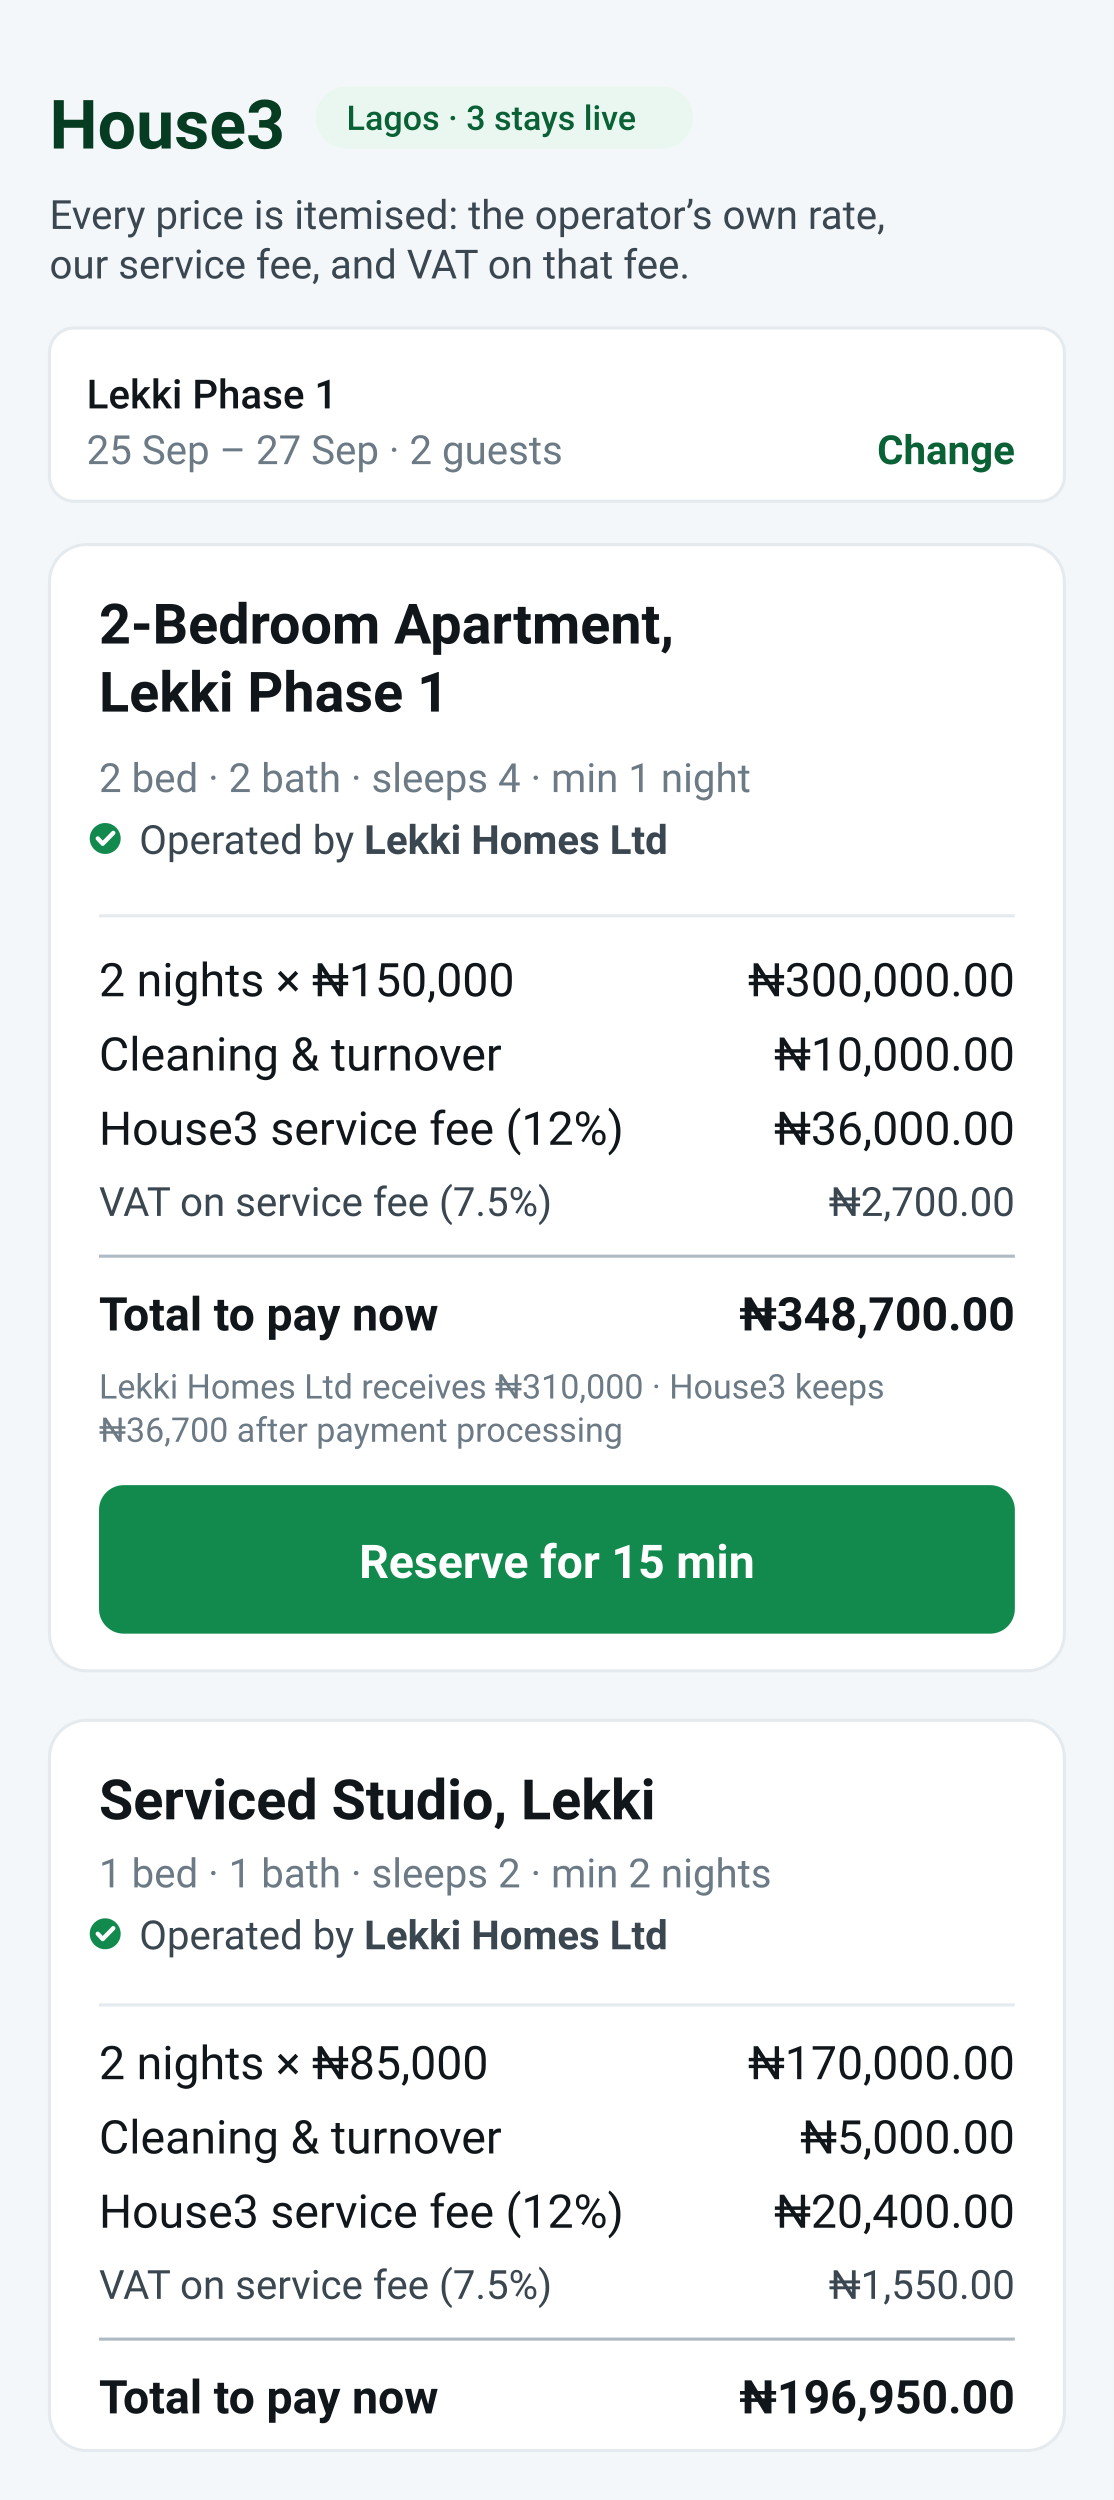
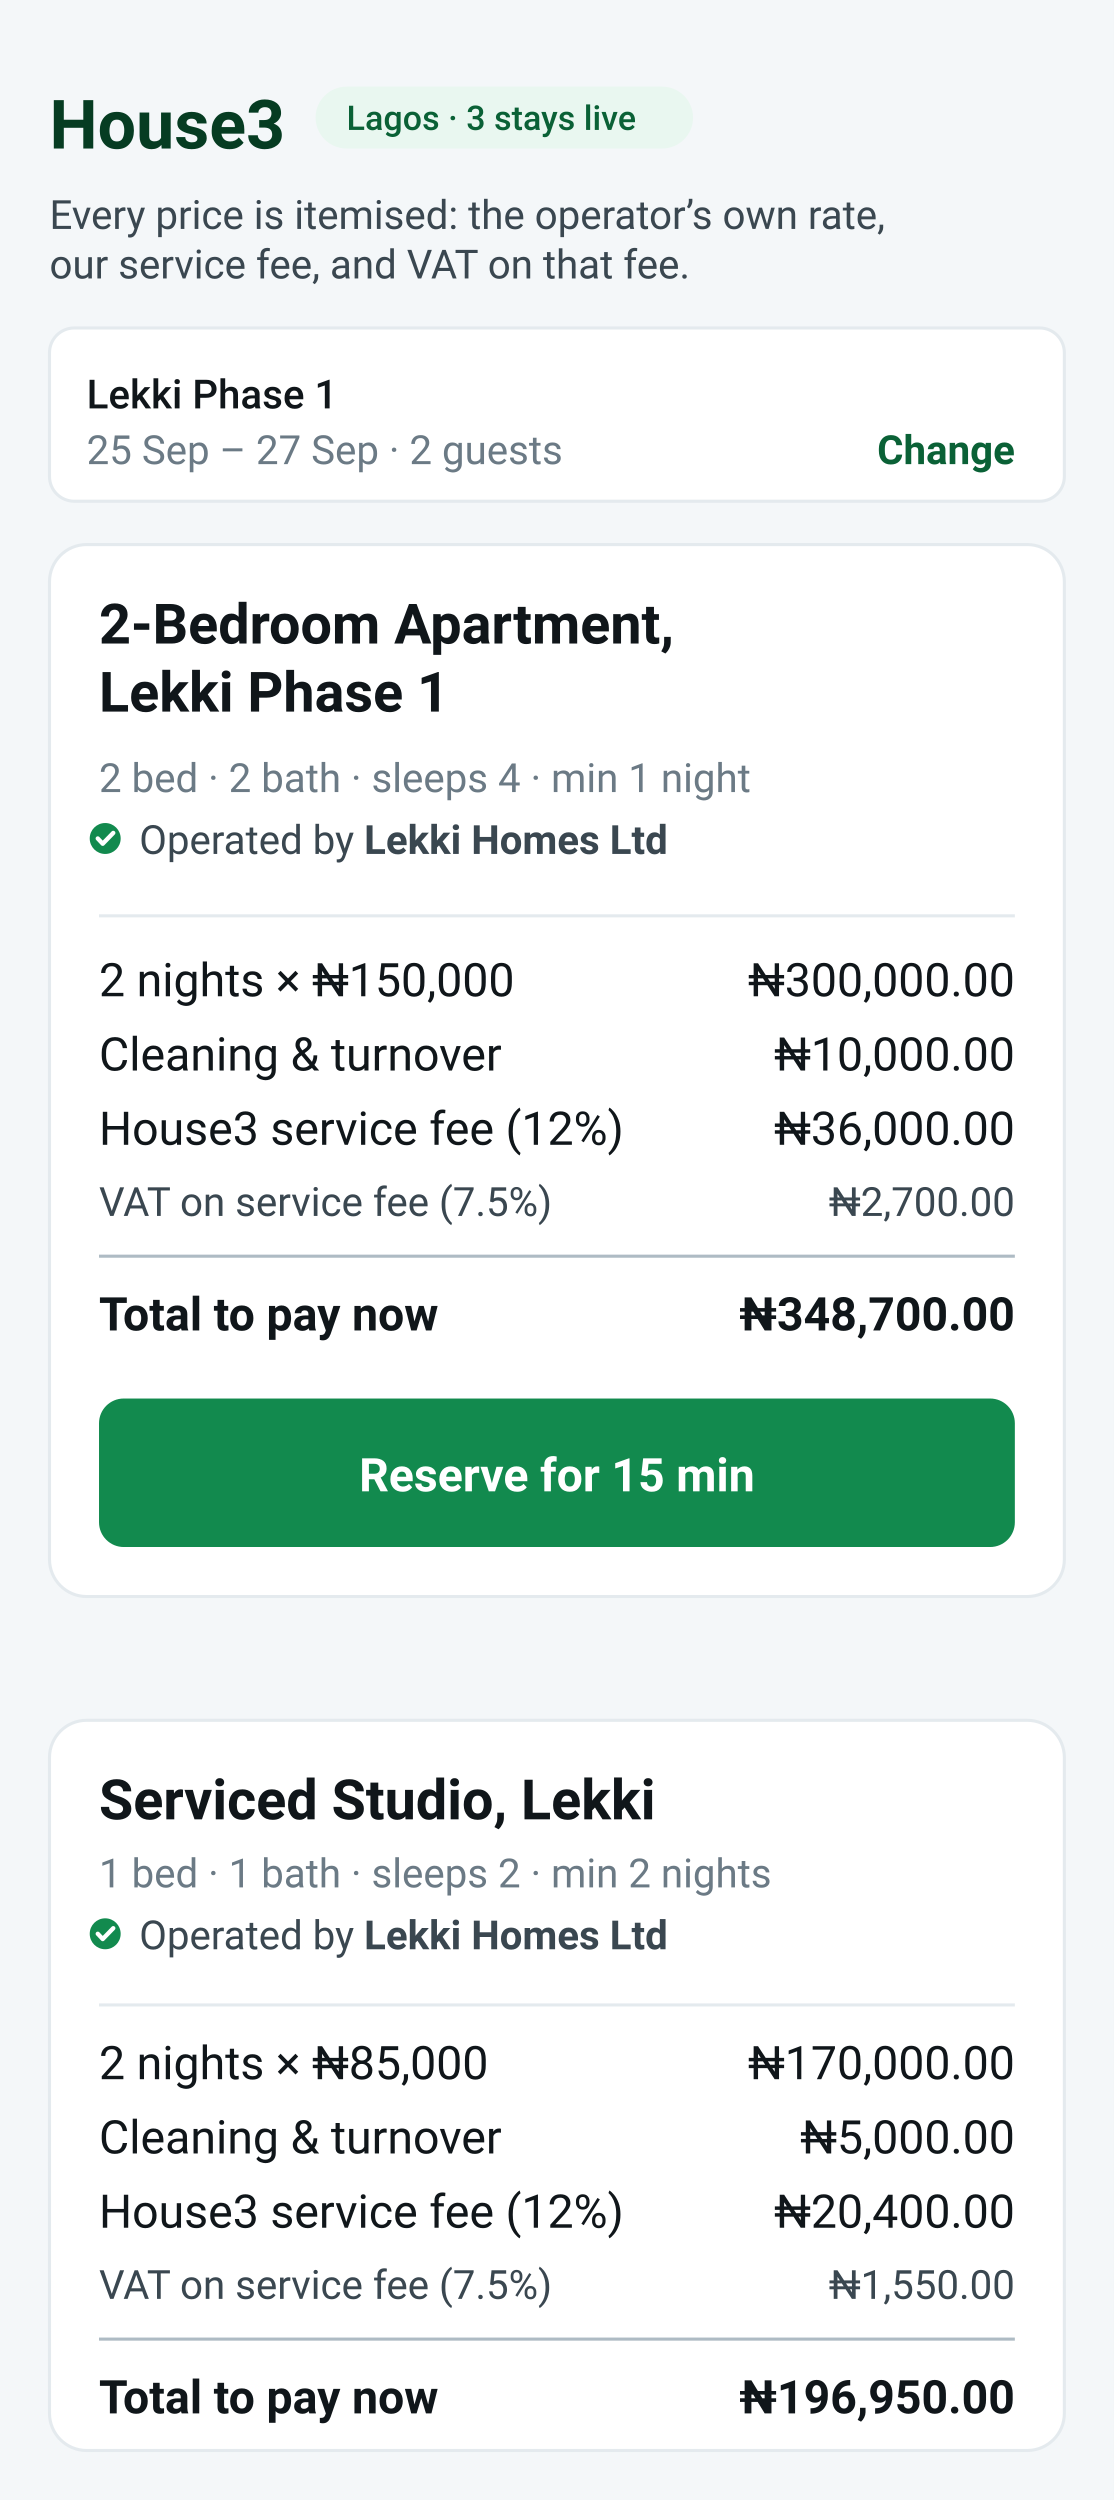
<svg xmlns="http://www.w3.org/2000/svg" width="360" height="808" viewBox="0 0 360 808" font-family="system-ui, -apple-system, 'Segoe UI', Roboto, Helvetica, Arial, sans-serif">
  <rect width="360" height="808" fill="#F4F7F9" />
  <text x="16" y="48" font-size="22" font-weight="600" fill="#063C22">House3</text>
  <rect x="102" y="28" width="122" height="20" rx="10" fill="#E9F7F0" />
  <text x="112" y="42" font-size="11" font-weight="500" fill="#0A6136">Lagos · 3 stays live</text>
  <text x="16" y="74" font-size="13" fill="#3A4750">Every price is itemised: the operator’s own rate,</text>
  <text x="16" y="90" font-size="13" fill="#3A4750">our service fee, and VAT on that fee.</text>
  <rect x="16" y="106" width="328" height="56" rx="8" fill="#FFFFFF" stroke="#E4EAEE" stroke-width="1" />
  <text x="28" y="132" font-size="13" font-weight="500" fill="#10161A">Lekki Phase 1</text>
  <text x="28" y="150" font-size="13" fill="#6B7A85">25 Sep – 27 Sep · 2 guests</text>
  <text x="328" y="150" font-size="13" font-weight="600" fill="#0A6136" text-anchor="end">Change</text>
-   <rect x="16" y="176" width="328" height="364" rx="12" fill="#FFFFFF" stroke="#E4EAEE" stroke-width="1" />
+   <rect x="16" y="176" width="328" height="340" rx="12" fill="#FFFFFF" stroke="#E4EAEE" stroke-width="1" />
  <text x="32" y="208" font-size="18" font-weight="600" fill="#10161A">2-Bedroom Apartment,</text>
  <text x="32" y="230" font-size="18" font-weight="600" fill="#10161A">Lekki Phase 1</text>
  <text x="32" y="256" font-size="13" fill="#6B7A85">2 bed · 2 bath · sleeps 4 · min 1 night</text>
  <circle cx="34" cy="271" r="5" fill="#128A4E" />
  <path d="M31.6 271 L33.2 272.7 L36.6 269.2" stroke="#FFFFFF" stroke-width="1.4" fill="none" stroke-linecap="round" stroke-linejoin="round" />
  <text x="45" y="276" font-size="13" fill="#3A4750">Operated by <tspan font-weight="600">Lekki Homes Ltd</tspan>
  </text>
  <line x1="32" y1="296" x2="328" y2="296" stroke="#E4EAEE" stroke-width="1" />
  <text x="32" y="322" font-size="15" fill="#10161A">2 nights × ₦150,000</text>
  <text x="328" y="322" font-size="15" fill="#10161A" text-anchor="end">₦300,000.00</text>
  <text x="32" y="346" font-size="15" fill="#10161A">Cleaning &amp; turnover</text>
  <text x="328" y="346" font-size="15" fill="#10161A" text-anchor="end">₦10,000.00</text>
  <text x="32" y="370" font-size="15" fill="#10161A">House3 service fee (12%)</text>
  <text x="328" y="370" font-size="15" fill="#10161A" text-anchor="end">₦36,000.00</text>
  <text x="32" y="393" font-size="13" fill="#3A4750">VAT on service fee (7.5%)</text>
  <text x="328" y="393" font-size="13" fill="#3A4750" text-anchor="end">₦2,700.00</text>
  <line x1="32" y1="406" x2="328" y2="406" stroke="#AEBBC4" stroke-width="1" />
  <text x="32" y="430" font-size="15" font-weight="600" fill="#10161A">Total to pay now</text>
  <text x="328" y="430" font-size="15" font-weight="600" fill="#10161A" text-anchor="end">₦348,700.00</text>
-   <text x="32" y="452" font-size="11" fill="#6B7A85">Lekki Homes Ltd receives ₦310,000 · House3 keeps</text>
-   <text x="32" y="466" font-size="11" fill="#6B7A85">₦36,700 after payment processing</text>
-   <rect x="32" y="480" width="296" height="48" rx="8" fill="#128A4E" />
-   <text x="180" y="510" font-size="15" font-weight="600" fill="#FFFFFF" text-anchor="middle">Reserve for 15 min</text>
+   <rect x="32" y="452" width="296" height="48" rx="8" fill="#128A4E" />
+   <text x="180" y="482" font-size="15" font-weight="600" fill="#FFFFFF" text-anchor="middle">Reserve for 15 min</text>
  <rect x="16" y="556" width="328" height="236" rx="12" fill="#FFFFFF" stroke="#E4EAEE" stroke-width="1" />
  <text x="32" y="588" font-size="18" font-weight="600" fill="#10161A">Serviced Studio, Lekki</text>
  <text x="32" y="610" font-size="13" fill="#6B7A85">1 bed · 1 bath · sleeps 2 · min 2 nights</text>
  <circle cx="34" cy="625" r="5" fill="#128A4E" />
  <path d="M31.6 625 L33.2 626.7 L36.6 623.2" stroke="#FFFFFF" stroke-width="1.4" fill="none" stroke-linecap="round" stroke-linejoin="round" />
  <text x="45" y="630" font-size="13" fill="#3A4750">Operated by <tspan font-weight="600">Lekki Homes Ltd</tspan>
  </text>
  <line x1="32" y1="648" x2="328" y2="648" stroke="#E4EAEE" stroke-width="1" />
  <text x="32" y="672" font-size="15" fill="#10161A">2 nights × ₦85,000</text>
  <text x="328" y="672" font-size="15" fill="#10161A" text-anchor="end">₦170,000.00</text>
  <text x="32" y="696" font-size="15" fill="#10161A">Cleaning &amp; turnover</text>
  <text x="328" y="696" font-size="15" fill="#10161A" text-anchor="end">₦5,000.00</text>
  <text x="32" y="720" font-size="15" fill="#10161A">House3 service fee (12%)</text>
  <text x="328" y="720" font-size="15" fill="#10161A" text-anchor="end">₦20,400.00</text>
  <text x="32" y="743" font-size="13" fill="#3A4750">VAT on service fee (7.5%)</text>
  <text x="328" y="743" font-size="13" fill="#3A4750" text-anchor="end">₦1,550.00</text>
  <line x1="32" y1="756" x2="328" y2="756" stroke="#AEBBC4" stroke-width="1" />
  <text x="32" y="780" font-size="15" font-weight="600" fill="#10161A">Total to pay now</text>
  <text x="328" y="780" font-size="15" font-weight="600" fill="#10161A" text-anchor="end">₦196,950.00</text>
</svg>
